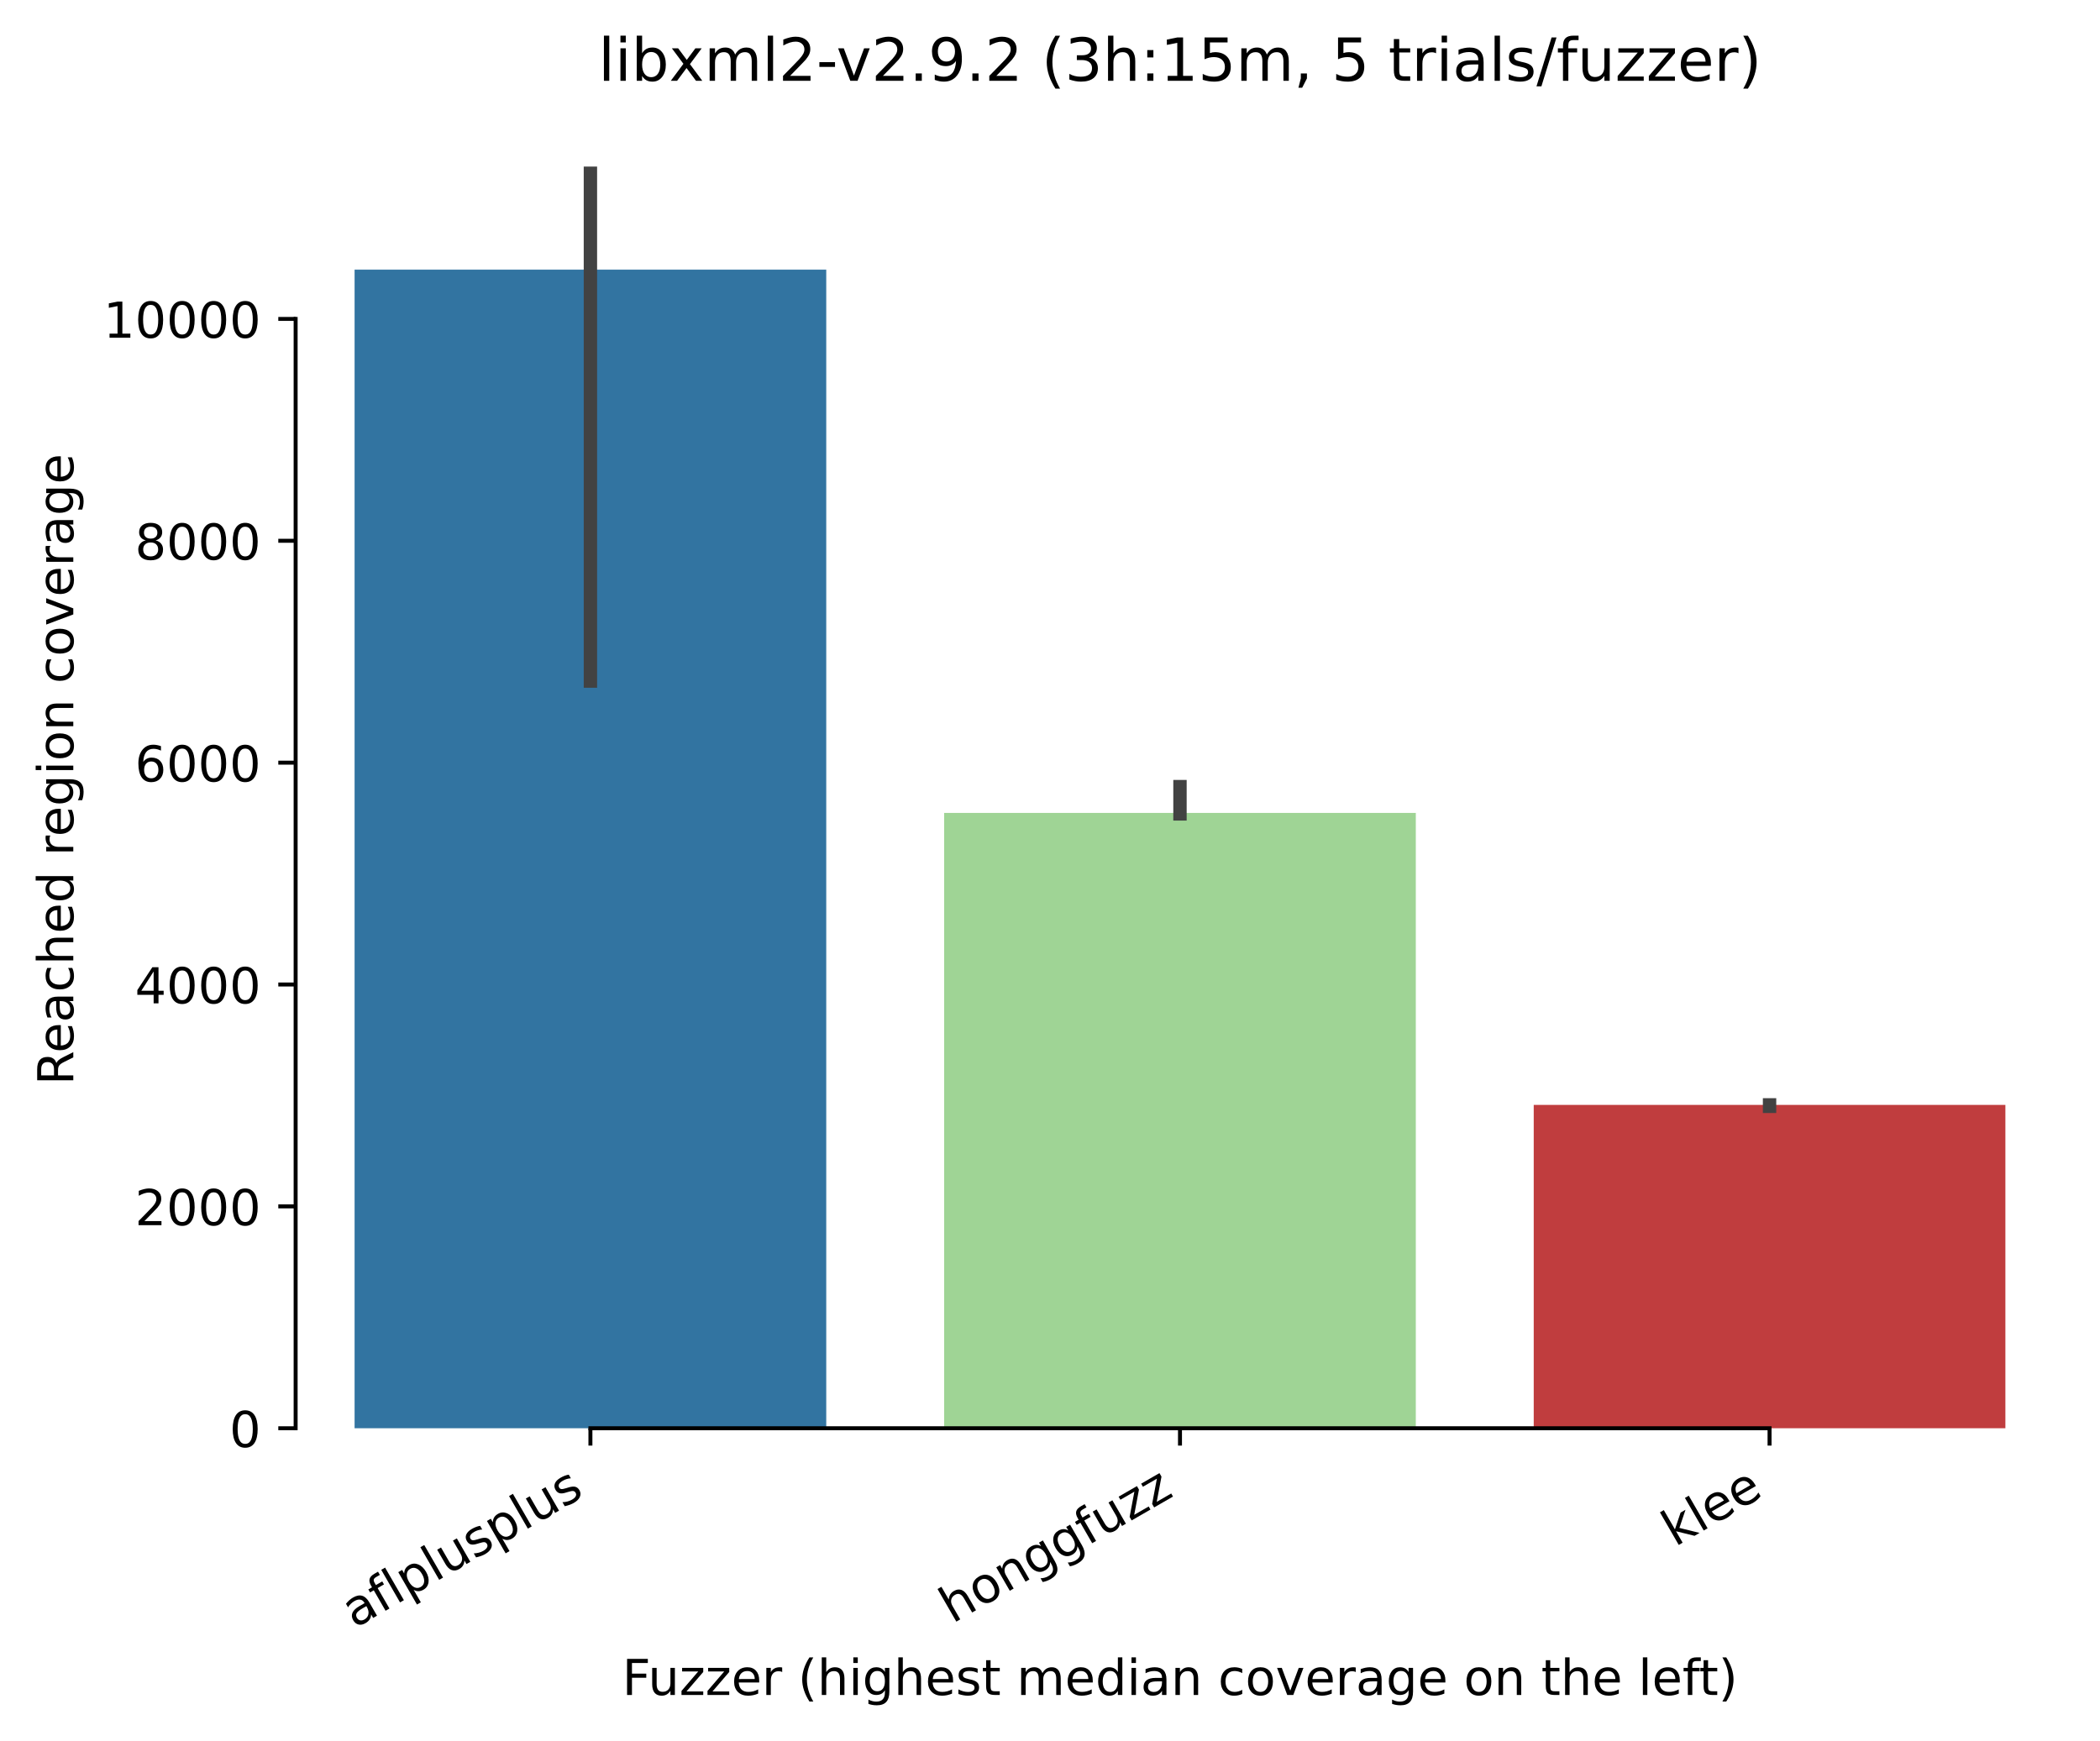
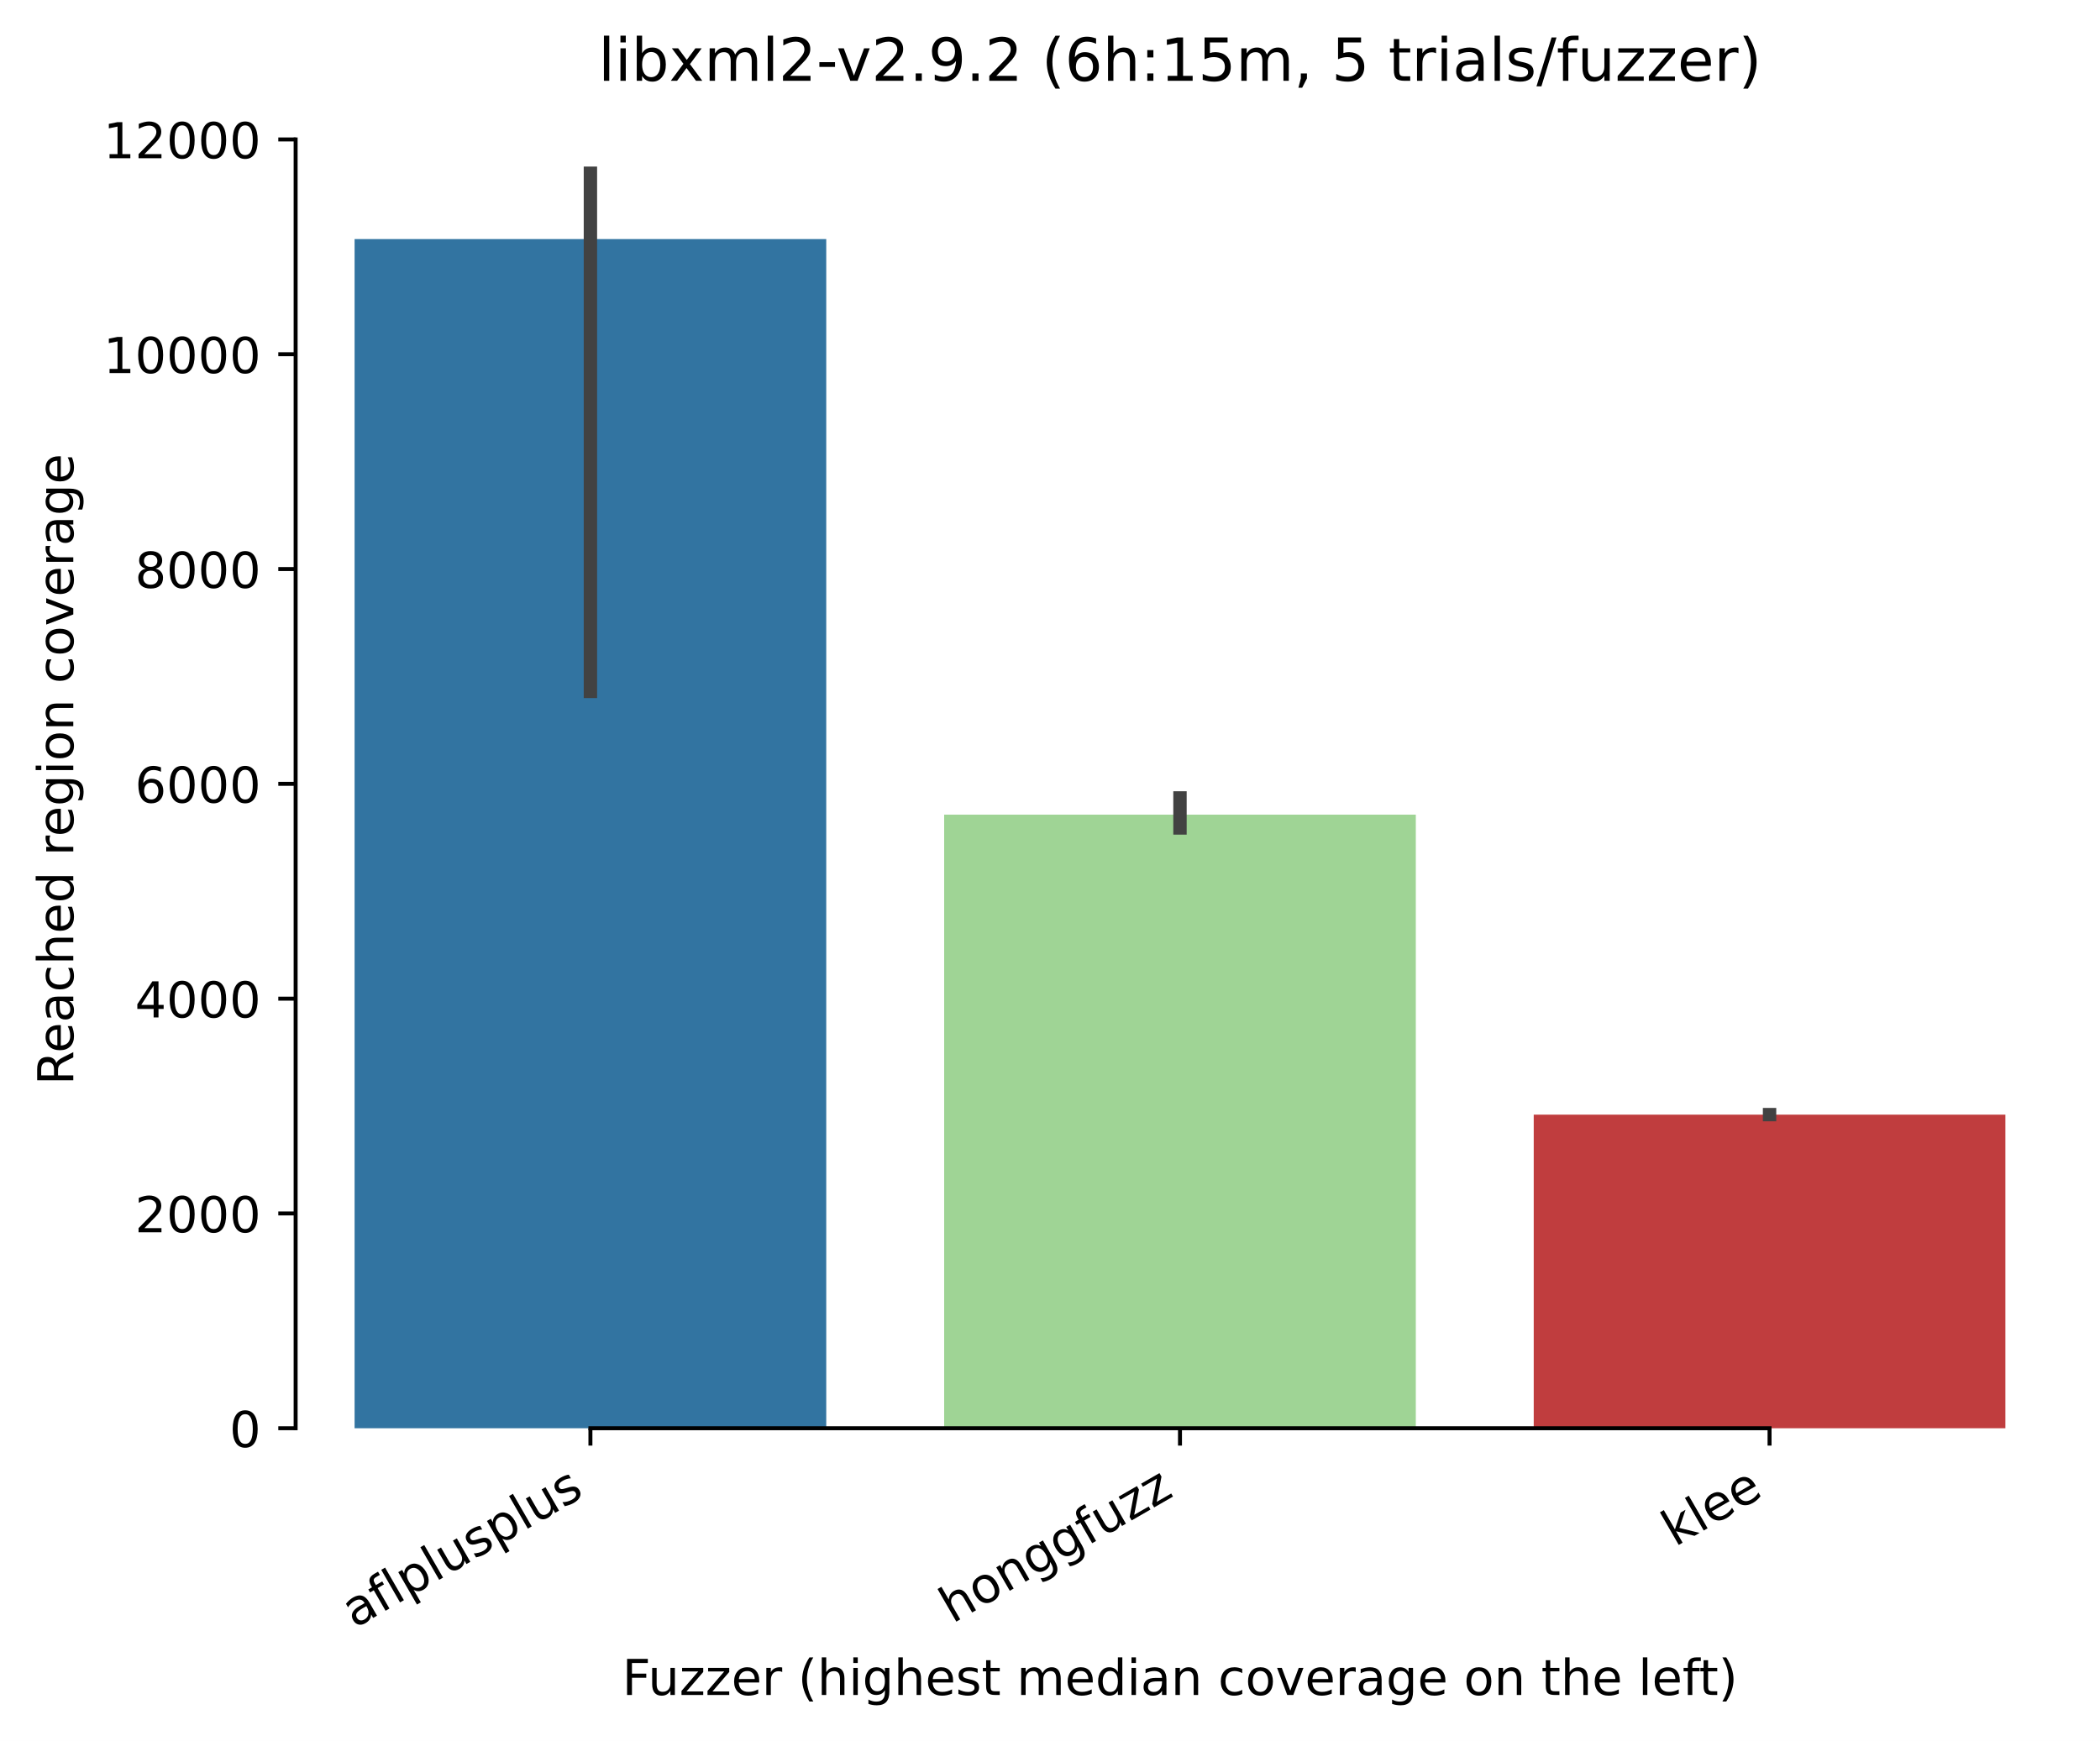
<svg xmlns="http://www.w3.org/2000/svg" xmlns:xlink="http://www.w3.org/1999/xlink" height="351.576pt" version="1.1" viewBox="0 0 424.011 351.576" width="424.011pt">
  <defs>
    <style type="text/css">*{stroke-linecap:butt;stroke-linejoin:round;}</style>
  </defs>
  <g id="figure_1">
    <g id="patch_1">
      <path d="M 0 351.576  L 424.011 351.576  L 424.011 0  L 0 0  z " style="fill:#ffffff;" />
    </g>
    <g id="axes_1">
      <g id="patch_2">
        <path d="M 59.691 288.43  L 416.811 288.43  L 416.811 22.318  L 59.691 22.318  z " style="fill:#ffffff;" />
      </g>
      <g id="patch_3">
-         <path clip-path="url(#p60e023db9b)" d="M 71.595 288.43  L 166.827 288.43  L 166.827 54.458  L 71.595 54.458  z " style="fill:#3274a1;" />
+         <path clip-path="url(#p8a967754ef)" d="M 71.595 288.43  L 166.827 288.43  L 166.827 48.286  L 71.595 48.286  z " style="fill:#3274a1;" />
      </g>
      <g id="patch_4">
-         <path clip-path="url(#p60e023db9b)" d="M 190.635 288.43  L 285.867 288.43  L 285.867 164.163  L 190.635 164.163  z " style="fill:#9fd495;" />
+         <path clip-path="url(#p8a967754ef)" d="M 190.635 288.43  L 285.867 288.43  L 285.867 164.519  L 190.635 164.519  z " style="fill:#9fd495;" />
      </g>
      <g id="patch_5">
-         <path clip-path="url(#p60e023db9b)" d="M 309.675 288.43  L 404.907 288.43  L 404.907 223.127  L 309.675 223.127  z " style="fill:#c03d3e;" />
+         <path clip-path="url(#p8a967754ef)" d="M 309.675 288.43  L 404.907 288.43  L 404.907 225.097  L 309.675 225.097  z " style="fill:#c03d3e;" />
      </g>
      <g id="matplotlib.axis_1">
        <g id="xtick_1">
          <g id="line2d_1">
            <defs>
-               <path d="M 0 0  L 0 3.5  " id="m42ad650cc9" style="stroke:#000000;stroke-width:0.8;" />
+               <path d="M 0 0  L 0 3.5  " id="m9ccba4427e" style="stroke:#000000;stroke-width:0.8;" />
            </defs>
            <g>
-               <use style="stroke:#000000;stroke-width:0.8;" x="119.211" xlink:href="#m42ad650cc9" y="288.43" />
+               <use style="stroke:#000000;stroke-width:0.8;" x="119.211" xlink:href="#m9ccba4427e" y="288.43" />
            </g>
          </g>
          <g id="text_1">
            <g transform="translate(71.60162 328.8973)rotate(-30)scale(0.1 -0.1)">
              <defs>
                <path d="M 34.281 27.484  Q 23.391 27.484 19.188 25  Q 14.984 22.516 14.984 16.5  Q 14.984 11.719 18.141 8.906  Q 21.297 6.109 26.703 6.109  Q 34.188 6.109 38.703 11.406  Q 43.219 16.703 43.219 25.484  L 43.219 27.484  z M 52.203 31.203  L 52.203 0  L 43.219 0  L 43.219 8.297  Q 40.141 3.328 35.547 0.953  Q 30.953 -1.422 24.312 -1.422  Q 15.922 -1.422 10.953 3.297  Q 6 8.016 6 15.922  Q 6 25.141 12.172 29.828  Q 18.359 34.516 30.609 34.516  L 43.219 34.516  L 43.219 35.406  Q 43.219 41.609 39.141 45  Q 35.062 48.391 27.688 48.391  Q 23 48.391 18.547 47.266  Q 14.109 46.141 10.016 43.891  L 10.016 52.203  Q 14.938 54.109 19.578 55.047  Q 24.219 56 28.609 56  Q 40.484 56 46.344 49.844  Q 52.203 43.703 52.203 31.203  z " id="DejaVuSans-97" />
                <path d="M 37.109 75.984  L 37.109 68.5  L 28.516 68.5  Q 23.688 68.5 21.797 66.547  Q 19.922 64.594 19.922 59.516  L 19.922 54.688  L 34.719 54.688  L 34.719 47.703  L 19.922 47.703  L 19.922 0  L 10.891 0  L 10.891 47.703  L 2.297 47.703  L 2.297 54.688  L 10.891 54.688  L 10.891 58.5  Q 10.891 67.625 15.141 71.797  Q 19.391 75.984 28.609 75.984  z " id="DejaVuSans-102" />
                <path d="M 9.422 75.984  L 18.406 75.984  L 18.406 0  L 9.422 0  z " id="DejaVuSans-108" />
                <path d="M 18.109 8.203  L 18.109 -20.797  L 9.078 -20.797  L 9.078 54.688  L 18.109 54.688  L 18.109 46.391  Q 20.953 51.266 25.266 53.625  Q 29.594 56 35.594 56  Q 45.562 56 51.781 48.094  Q 58.016 40.188 58.016 27.297  Q 58.016 14.406 51.781 6.484  Q 45.562 -1.422 35.594 -1.422  Q 29.594 -1.422 25.266 0.953  Q 20.953 3.328 18.109 8.203  z M 48.688 27.297  Q 48.688 37.203 44.609 42.844  Q 40.531 48.484 33.406 48.484  Q 26.266 48.484 22.188 42.844  Q 18.109 37.203 18.109 27.297  Q 18.109 17.391 22.188 11.75  Q 26.266 6.109 33.406 6.109  Q 40.531 6.109 44.609 11.75  Q 48.688 17.391 48.688 27.297  z " id="DejaVuSans-112" />
                <path d="M 8.5 21.578  L 8.5 54.688  L 17.484 54.688  L 17.484 21.922  Q 17.484 14.156 20.5 10.266  Q 23.531 6.391 29.594 6.391  Q 36.859 6.391 41.078 11.031  Q 45.312 15.672 45.312 23.688  L 45.312 54.688  L 54.297 54.688  L 54.297 0  L 45.312 0  L 45.312 8.406  Q 42.047 3.422 37.719 1  Q 33.406 -1.422 27.688 -1.422  Q 18.266 -1.422 13.375 4.438  Q 8.5 10.297 8.5 21.578  z M 31.109 56  z " id="DejaVuSans-117" />
                <path d="M 44.281 53.078  L 44.281 44.578  Q 40.484 46.531 36.375 47.5  Q 32.281 48.484 27.875 48.484  Q 21.188 48.484 17.844 46.438  Q 14.5 44.391 14.5 40.281  Q 14.5 37.156 16.891 35.375  Q 19.281 33.594 26.516 31.984  L 29.594 31.297  Q 39.156 29.25 43.188 25.516  Q 47.219 21.781 47.219 15.094  Q 47.219 7.469 41.188 3.016  Q 35.156 -1.422 24.609 -1.422  Q 20.219 -1.422 15.453 -0.562  Q 10.688 0.297 5.422 2  L 5.422 11.281  Q 10.406 8.688 15.234 7.391  Q 20.062 6.109 24.812 6.109  Q 31.156 6.109 34.562 8.281  Q 37.984 10.453 37.984 14.406  Q 37.984 18.062 35.516 20.016  Q 33.062 21.969 24.703 23.781  L 21.578 24.516  Q 13.234 26.266 9.516 29.906  Q 5.812 33.547 5.812 39.891  Q 5.812 47.609 11.281 51.797  Q 16.75 56 26.812 56  Q 31.781 56 36.172 55.266  Q 40.578 54.547 44.281 53.078  z " id="DejaVuSans-115" />
              </defs>
              <use xlink:href="#DejaVuSans-97" />
              <use x="61.279" xlink:href="#DejaVuSans-102" />
              <use x="96.484" xlink:href="#DejaVuSans-108" />
              <use x="124.268" xlink:href="#DejaVuSans-112" />
              <use x="187.744" xlink:href="#DejaVuSans-108" />
              <use x="215.527" xlink:href="#DejaVuSans-117" />
              <use x="278.906" xlink:href="#DejaVuSans-115" />
              <use x="331.006" xlink:href="#DejaVuSans-112" />
              <use x="394.482" xlink:href="#DejaVuSans-108" />
              <use x="422.266" xlink:href="#DejaVuSans-117" />
              <use x="485.645" xlink:href="#DejaVuSans-115" />
            </g>
          </g>
        </g>
        <g id="xtick_2">
          <g id="line2d_2">
            <g>
-               <use style="stroke:#000000;stroke-width:0.8;" x="238.251" xlink:href="#m42ad650cc9" y="288.43" />
+               <use style="stroke:#000000;stroke-width:0.8;" x="238.251" xlink:href="#m9ccba4427e" y="288.43" />
            </g>
          </g>
          <g id="text_2">
            <g transform="translate(192.3114 327.9332)rotate(-30)scale(0.1 -0.1)">
              <defs>
                <path d="M 54.891 33.016  L 54.891 0  L 45.906 0  L 45.906 32.719  Q 45.906 40.484 42.875 44.328  Q 39.844 48.188 33.797 48.188  Q 26.516 48.188 22.312 43.547  Q 18.109 38.922 18.109 30.906  L 18.109 0  L 9.078 0  L 9.078 75.984  L 18.109 75.984  L 18.109 46.188  Q 21.344 51.125 25.703 53.562  Q 30.078 56 35.797 56  Q 45.219 56 50.047 50.172  Q 54.891 44.344 54.891 33.016  z " id="DejaVuSans-104" />
                <path d="M 30.609 48.391  Q 23.391 48.391 19.188 42.75  Q 14.984 37.109 14.984 27.297  Q 14.984 17.484 19.156 11.844  Q 23.344 6.203 30.609 6.203  Q 37.797 6.203 41.984 11.859  Q 46.188 17.531 46.188 27.297  Q 46.188 37.016 41.984 42.703  Q 37.797 48.391 30.609 48.391  z M 30.609 56  Q 42.328 56 49.016 48.375  Q 55.719 40.766 55.719 27.297  Q 55.719 13.875 49.016 6.219  Q 42.328 -1.422 30.609 -1.422  Q 18.844 -1.422 12.172 6.219  Q 5.516 13.875 5.516 27.297  Q 5.516 40.766 12.172 48.375  Q 18.844 56 30.609 56  z " id="DejaVuSans-111" />
                <path d="M 54.891 33.016  L 54.891 0  L 45.906 0  L 45.906 32.719  Q 45.906 40.484 42.875 44.328  Q 39.844 48.188 33.797 48.188  Q 26.516 48.188 22.312 43.547  Q 18.109 38.922 18.109 30.906  L 18.109 0  L 9.078 0  L 9.078 54.688  L 18.109 54.688  L 18.109 46.188  Q 21.344 51.125 25.703 53.562  Q 30.078 56 35.797 56  Q 45.219 56 50.047 50.172  Q 54.891 44.344 54.891 33.016  z " id="DejaVuSans-110" />
                <path d="M 45.406 27.984  Q 45.406 37.75 41.375 43.109  Q 37.359 48.484 30.078 48.484  Q 22.859 48.484 18.828 43.109  Q 14.797 37.75 14.797 27.984  Q 14.797 18.266 18.828 12.891  Q 22.859 7.516 30.078 7.516  Q 37.359 7.516 41.375 12.891  Q 45.406 18.266 45.406 27.984  z M 54.391 6.781  Q 54.391 -7.172 48.188 -13.984  Q 42 -20.797 29.203 -20.797  Q 24.469 -20.797 20.266 -20.094  Q 16.062 -19.391 12.109 -17.922  L 12.109 -9.188  Q 16.062 -11.328 19.922 -12.344  Q 23.781 -13.375 27.781 -13.375  Q 36.625 -13.375 41.016 -8.766  Q 45.406 -4.156 45.406 5.172  L 45.406 9.625  Q 42.625 4.781 38.281 2.391  Q 33.938 0 27.875 0  Q 17.828 0 11.672 7.656  Q 5.516 15.328 5.516 27.984  Q 5.516 40.672 11.672 48.328  Q 17.828 56 27.875 56  Q 33.938 56 38.281 53.609  Q 42.625 51.219 45.406 46.391  L 45.406 54.688  L 54.391 54.688  z " id="DejaVuSans-103" />
                <path d="M 5.516 54.688  L 48.188 54.688  L 48.188 46.484  L 14.406 7.172  L 48.188 7.172  L 48.188 0  L 4.297 0  L 4.297 8.203  L 38.094 47.516  L 5.516 47.516  z " id="DejaVuSans-122" />
              </defs>
              <use xlink:href="#DejaVuSans-104" />
              <use x="63.379" xlink:href="#DejaVuSans-111" />
              <use x="124.561" xlink:href="#DejaVuSans-110" />
              <use x="187.939" xlink:href="#DejaVuSans-103" />
              <use x="251.416" xlink:href="#DejaVuSans-103" />
              <use x="314.893" xlink:href="#DejaVuSans-102" />
              <use x="350.098" xlink:href="#DejaVuSans-117" />
              <use x="413.477" xlink:href="#DejaVuSans-122" />
              <use x="465.967" xlink:href="#DejaVuSans-122" />
            </g>
          </g>
        </g>
        <g id="xtick_3">
          <g id="line2d_3">
            <g>
-               <use style="stroke:#000000;stroke-width:0.8;" x="357.291" xlink:href="#m42ad650cc9" y="288.43" />
+               <use style="stroke:#000000;stroke-width:0.8;" x="357.291" xlink:href="#m9ccba4427e" y="288.43" />
            </g>
          </g>
          <g id="text_3">
            <g transform="translate(338.1725 312.4481)rotate(-30)scale(0.1 -0.1)">
              <defs>
                <path d="M 9.078 75.984  L 18.109 75.984  L 18.109 31.109  L 44.922 54.688  L 56.391 54.688  L 27.391 29.109  L 57.625 0  L 45.906 0  L 18.109 26.703  L 18.109 0  L 9.078 0  z " id="DejaVuSans-107" />
                <path d="M 56.203 29.594  L 56.203 25.203  L 14.891 25.203  Q 15.484 15.922 20.484 11.062  Q 25.484 6.203 34.422 6.203  Q 39.594 6.203 44.453 7.469  Q 49.312 8.734 54.109 11.281  L 54.109 2.781  Q 49.266 0.734 44.188 -0.344  Q 39.109 -1.422 33.891 -1.422  Q 20.797 -1.422 13.156 6.188  Q 5.516 13.812 5.516 26.812  Q 5.516 40.234 12.766 48.109  Q 20.016 56 32.328 56  Q 43.359 56 49.781 48.891  Q 56.203 41.797 56.203 29.594  z M 47.219 32.234  Q 47.125 39.594 43.094 43.984  Q 39.062 48.391 32.422 48.391  Q 24.906 48.391 20.391 44.141  Q 15.875 39.891 15.188 32.172  z " id="DejaVuSans-101" />
              </defs>
              <use xlink:href="#DejaVuSans-107" />
              <use x="57.91" xlink:href="#DejaVuSans-108" />
              <use x="85.693" xlink:href="#DejaVuSans-101" />
              <use x="147.217" xlink:href="#DejaVuSans-101" />
            </g>
          </g>
        </g>
        <g id="text_4">
          <g transform="translate(125.6327 342.2968)scale(0.1 -0.1)">
            <defs>
              <path d="M 9.812 72.906  L 51.703 72.906  L 51.703 64.594  L 19.672 64.594  L 19.672 43.109  L 48.578 43.109  L 48.578 34.812  L 19.672 34.812  L 19.672 0  L 9.812 0  z " id="DejaVuSans-70" />
              <path d="M 41.109 46.297  Q 39.594 47.172 37.812 47.578  Q 36.031 48 33.891 48  Q 26.266 48 22.188 43.047  Q 18.109 38.094 18.109 28.812  L 18.109 0  L 9.078 0  L 9.078 54.688  L 18.109 54.688  L 18.109 46.188  Q 20.953 51.172 25.484 53.578  Q 30.031 56 36.531 56  Q 37.453 56 38.578 55.875  Q 39.703 55.766 41.062 55.516  z " id="DejaVuSans-114" />
              <path id="DejaVuSans-32" />
              <path d="M 31 75.875  Q 24.469 64.656 21.281 53.656  Q 18.109 42.672 18.109 31.391  Q 18.109 20.125 21.312 9.062  Q 24.516 -2 31 -13.188  L 23.188 -13.188  Q 15.875 -1.703 12.234 9.375  Q 8.594 20.453 8.594 31.391  Q 8.594 42.281 12.203 53.312  Q 15.828 64.359 23.188 75.875  z " id="DejaVuSans-40" />
              <path d="M 9.422 54.688  L 18.406 54.688  L 18.406 0  L 9.422 0  z M 9.422 75.984  L 18.406 75.984  L 18.406 64.594  L 9.422 64.594  z " id="DejaVuSans-105" />
              <path d="M 18.312 70.219  L 18.312 54.688  L 36.812 54.688  L 36.812 47.703  L 18.312 47.703  L 18.312 18.016  Q 18.312 11.328 20.141 9.422  Q 21.969 7.516 27.594 7.516  L 36.812 7.516  L 36.812 0  L 27.594 0  Q 17.188 0 13.234 3.875  Q 9.281 7.766 9.281 18.016  L 9.281 47.703  L 2.688 47.703  L 2.688 54.688  L 9.281 54.688  L 9.281 70.219  z " id="DejaVuSans-116" />
              <path d="M 52 44.188  Q 55.375 50.25 60.062 53.125  Q 64.75 56 71.094 56  Q 79.641 56 84.281 50.016  Q 88.922 44.047 88.922 33.016  L 88.922 0  L 79.891 0  L 79.891 32.719  Q 79.891 40.578 77.094 44.375  Q 74.312 48.188 68.609 48.188  Q 61.625 48.188 57.562 43.547  Q 53.516 38.922 53.516 30.906  L 53.516 0  L 44.484 0  L 44.484 32.719  Q 44.484 40.625 41.703 44.406  Q 38.922 48.188 33.109 48.188  Q 26.219 48.188 22.156 43.531  Q 18.109 38.875 18.109 30.906  L 18.109 0  L 9.078 0  L 9.078 54.688  L 18.109 54.688  L 18.109 46.188  Q 21.188 51.219 25.484 53.609  Q 29.781 56 35.688 56  Q 41.656 56 45.828 52.969  Q 50 49.953 52 44.188  z " id="DejaVuSans-109" />
              <path d="M 45.406 46.391  L 45.406 75.984  L 54.391 75.984  L 54.391 0  L 45.406 0  L 45.406 8.203  Q 42.578 3.328 38.25 0.953  Q 33.938 -1.422 27.875 -1.422  Q 17.969 -1.422 11.734 6.484  Q 5.516 14.406 5.516 27.297  Q 5.516 40.188 11.734 48.094  Q 17.969 56 27.875 56  Q 33.938 56 38.25 53.625  Q 42.578 51.266 45.406 46.391  z M 14.797 27.297  Q 14.797 17.391 18.875 11.75  Q 22.953 6.109 30.078 6.109  Q 37.203 6.109 41.297 11.75  Q 45.406 17.391 45.406 27.297  Q 45.406 37.203 41.297 42.844  Q 37.203 48.484 30.078 48.484  Q 22.953 48.484 18.875 42.844  Q 14.797 37.203 14.797 27.297  z " id="DejaVuSans-100" />
              <path d="M 48.781 52.594  L 48.781 44.188  Q 44.969 46.297 41.141 47.344  Q 37.312 48.391 33.406 48.391  Q 24.656 48.391 19.812 42.844  Q 14.984 37.312 14.984 27.297  Q 14.984 17.281 19.812 11.734  Q 24.656 6.203 33.406 6.203  Q 37.312 6.203 41.141 7.25  Q 44.969 8.297 48.781 10.406  L 48.781 2.094  Q 45.016 0.344 40.984 -0.531  Q 36.969 -1.422 32.422 -1.422  Q 20.062 -1.422 12.781 6.344  Q 5.516 14.109 5.516 27.297  Q 5.516 40.672 12.859 48.328  Q 20.219 56 33.016 56  Q 37.156 56 41.109 55.141  Q 45.062 54.297 48.781 52.594  z " id="DejaVuSans-99" />
              <path d="M 2.984 54.688  L 12.5 54.688  L 29.594 8.797  L 46.688 54.688  L 56.203 54.688  L 35.688 0  L 23.484 0  z " id="DejaVuSans-118" />
              <path d="M 8.016 75.875  L 15.828 75.875  Q 23.141 64.359 26.781 53.312  Q 30.422 42.281 30.422 31.391  Q 30.422 20.453 26.781 9.375  Q 23.141 -1.703 15.828 -13.188  L 8.016 -13.188  Q 14.5 -2 17.703 9.062  Q 20.906 20.125 20.906 31.391  Q 20.906 42.672 17.703 53.656  Q 14.5 64.656 8.016 75.875  z " id="DejaVuSans-41" />
            </defs>
            <use xlink:href="#DejaVuSans-70" />
            <use x="52.02" xlink:href="#DejaVuSans-117" />
            <use x="115.398" xlink:href="#DejaVuSans-122" />
            <use x="167.889" xlink:href="#DejaVuSans-122" />
            <use x="220.379" xlink:href="#DejaVuSans-101" />
            <use x="281.902" xlink:href="#DejaVuSans-114" />
            <use x="323.016" xlink:href="#DejaVuSans-32" />
            <use x="354.803" xlink:href="#DejaVuSans-40" />
            <use x="393.816" xlink:href="#DejaVuSans-104" />
            <use x="457.195" xlink:href="#DejaVuSans-105" />
            <use x="484.979" xlink:href="#DejaVuSans-103" />
            <use x="548.455" xlink:href="#DejaVuSans-104" />
            <use x="611.834" xlink:href="#DejaVuSans-101" />
            <use x="673.357" xlink:href="#DejaVuSans-115" />
            <use x="725.457" xlink:href="#DejaVuSans-116" />
            <use x="764.666" xlink:href="#DejaVuSans-32" />
            <use x="796.453" xlink:href="#DejaVuSans-109" />
            <use x="893.865" xlink:href="#DejaVuSans-101" />
            <use x="955.389" xlink:href="#DejaVuSans-100" />
            <use x="1018.865" xlink:href="#DejaVuSans-105" />
            <use x="1046.648" xlink:href="#DejaVuSans-97" />
            <use x="1107.928" xlink:href="#DejaVuSans-110" />
            <use x="1171.307" xlink:href="#DejaVuSans-32" />
            <use x="1203.094" xlink:href="#DejaVuSans-99" />
            <use x="1258.074" xlink:href="#DejaVuSans-111" />
            <use x="1319.256" xlink:href="#DejaVuSans-118" />
            <use x="1378.436" xlink:href="#DejaVuSans-101" />
            <use x="1439.959" xlink:href="#DejaVuSans-114" />
            <use x="1481.072" xlink:href="#DejaVuSans-97" />
            <use x="1542.352" xlink:href="#DejaVuSans-103" />
            <use x="1605.828" xlink:href="#DejaVuSans-101" />
            <use x="1667.352" xlink:href="#DejaVuSans-32" />
            <use x="1699.139" xlink:href="#DejaVuSans-111" />
            <use x="1760.32" xlink:href="#DejaVuSans-110" />
            <use x="1823.699" xlink:href="#DejaVuSans-32" />
            <use x="1855.486" xlink:href="#DejaVuSans-116" />
            <use x="1894.695" xlink:href="#DejaVuSans-104" />
            <use x="1958.074" xlink:href="#DejaVuSans-101" />
            <use x="2019.598" xlink:href="#DejaVuSans-32" />
            <use x="2051.385" xlink:href="#DejaVuSans-108" />
            <use x="2079.168" xlink:href="#DejaVuSans-101" />
            <use x="2140.691" xlink:href="#DejaVuSans-102" />
            <use x="2174.146" xlink:href="#DejaVuSans-116" />
            <use x="2213.355" xlink:href="#DejaVuSans-41" />
          </g>
        </g>
      </g>
      <g id="matplotlib.axis_2">
        <g id="ytick_1">
          <g id="line2d_4">
            <defs>
-               <path d="M 0 0  L -3.5 0  " id="mda85f749f2" style="stroke:#000000;stroke-width:0.8;" />
+               <path d="M 0 0  L -3.5 0  " id="m19718b94be" style="stroke:#000000;stroke-width:0.8;" />
            </defs>
            <g>
-               <use style="stroke:#000000;stroke-width:0.8;" x="59.691" xlink:href="#mda85f749f2" y="288.43" />
+               <use style="stroke:#000000;stroke-width:0.8;" x="59.691" xlink:href="#m19718b94be" y="288.43" />
            </g>
          </g>
          <g id="text_5">
            <g transform="translate(46.32812 292.2293)scale(0.1 -0.1)">
              <defs>
                <path d="M 31.781 66.406  Q 24.172 66.406 20.328 58.906  Q 16.5 51.422 16.5 36.375  Q 16.5 21.391 20.328 13.891  Q 24.172 6.391 31.781 6.391  Q 39.453 6.391 43.281 13.891  Q 47.125 21.391 47.125 36.375  Q 47.125 51.422 43.281 58.906  Q 39.453 66.406 31.781 66.406  z M 31.781 74.219  Q 44.047 74.219 50.516 64.516  Q 56.984 54.828 56.984 36.375  Q 56.984 17.969 50.516 8.266  Q 44.047 -1.422 31.781 -1.422  Q 19.531 -1.422 13.062 8.266  Q 6.594 17.969 6.594 36.375  Q 6.594 54.828 13.062 64.516  Q 19.531 74.219 31.781 74.219  z " id="DejaVuSans-48" />
              </defs>
              <use xlink:href="#DejaVuSans-48" />
            </g>
          </g>
        </g>
        <g id="ytick_2">
          <g id="line2d_5">
            <g>
-               <use style="stroke:#000000;stroke-width:0.8;" x="59.691" xlink:href="#mda85f749f2" y="243.625" />
+               <use style="stroke:#000000;stroke-width:0.8;" x="59.691" xlink:href="#m19718b94be" y="245.051" />
            </g>
          </g>
          <g id="text_6">
-             <g transform="translate(27.24063 247.4243)scale(0.1 -0.1)">
+             <g transform="translate(27.24063 248.8507)scale(0.1 -0.1)">
              <defs>
                <path d="M 19.188 8.297  L 53.609 8.297  L 53.609 0  L 7.328 0  L 7.328 8.297  Q 12.938 14.109 22.625 23.891  Q 32.328 33.688 34.812 36.531  Q 39.547 41.844 41.422 45.531  Q 43.312 49.219 43.312 52.781  Q 43.312 58.594 39.234 62.25  Q 35.156 65.922 28.609 65.922  Q 23.969 65.922 18.812 64.312  Q 13.672 62.703 7.812 59.422  L 7.812 69.391  Q 13.766 71.781 18.938 73  Q 24.125 74.219 28.422 74.219  Q 39.75 74.219 46.484 68.547  Q 53.219 62.891 53.219 53.422  Q 53.219 48.922 51.531 44.891  Q 49.859 40.875 45.406 35.406  Q 44.188 33.984 37.641 27.219  Q 31.109 20.453 19.188 8.297  z " id="DejaVuSans-50" />
              </defs>
              <use xlink:href="#DejaVuSans-50" />
              <use x="63.623" xlink:href="#DejaVuSans-48" />
              <use x="127.246" xlink:href="#DejaVuSans-48" />
              <use x="190.869" xlink:href="#DejaVuSans-48" />
            </g>
          </g>
        </g>
        <g id="ytick_3">
          <g id="line2d_6">
            <g>
-               <use style="stroke:#000000;stroke-width:0.8;" x="59.691" xlink:href="#mda85f749f2" y="198.82" />
+               <use style="stroke:#000000;stroke-width:0.8;" x="59.691" xlink:href="#m19718b94be" y="201.673" />
            </g>
          </g>
          <g id="text_7">
-             <g transform="translate(27.24063 202.6192)scale(0.1 -0.1)">
+             <g transform="translate(27.24063 205.472)scale(0.1 -0.1)">
              <defs>
                <path d="M 37.797 64.312  L 12.891 25.391  L 37.797 25.391  z M 35.203 72.906  L 47.609 72.906  L 47.609 25.391  L 58.016 25.391  L 58.016 17.188  L 47.609 17.188  L 47.609 0  L 37.797 0  L 37.797 17.188  L 4.891 17.188  L 4.891 26.703  z " id="DejaVuSans-52" />
              </defs>
              <use xlink:href="#DejaVuSans-52" />
              <use x="63.623" xlink:href="#DejaVuSans-48" />
              <use x="127.246" xlink:href="#DejaVuSans-48" />
              <use x="190.869" xlink:href="#DejaVuSans-48" />
            </g>
          </g>
        </g>
        <g id="ytick_4">
          <g id="line2d_7">
            <g>
-               <use style="stroke:#000000;stroke-width:0.8;" x="59.691" xlink:href="#mda85f749f2" y="154.015" />
+               <use style="stroke:#000000;stroke-width:0.8;" x="59.691" xlink:href="#m19718b94be" y="158.294" />
            </g>
          </g>
          <g id="text_8">
-             <g transform="translate(27.24063 157.8141)scale(0.1 -0.1)">
+             <g transform="translate(27.24063 162.0933)scale(0.1 -0.1)">
              <defs>
                <path d="M 33.016 40.375  Q 26.375 40.375 22.484 35.828  Q 18.609 31.297 18.609 23.391  Q 18.609 15.531 22.484 10.953  Q 26.375 6.391 33.016 6.391  Q 39.656 6.391 43.531 10.953  Q 47.406 15.531 47.406 23.391  Q 47.406 31.297 43.531 35.828  Q 39.656 40.375 33.016 40.375  z M 52.594 71.297  L 52.594 62.312  Q 48.875 64.062 45.094 64.984  Q 41.312 65.922 37.594 65.922  Q 27.828 65.922 22.672 59.328  Q 17.531 52.734 16.797 39.406  Q 19.672 43.656 24.016 45.922  Q 28.375 48.188 33.594 48.188  Q 44.578 48.188 50.953 41.516  Q 57.328 34.859 57.328 23.391  Q 57.328 12.156 50.688 5.359  Q 44.047 -1.422 33.016 -1.422  Q 20.359 -1.422 13.672 8.266  Q 6.984 17.969 6.984 36.375  Q 6.984 53.656 15.188 63.938  Q 23.391 74.219 37.203 74.219  Q 40.922 74.219 44.703 73.484  Q 48.484 72.75 52.594 71.297  z " id="DejaVuSans-54" />
              </defs>
              <use xlink:href="#DejaVuSans-54" />
              <use x="63.623" xlink:href="#DejaVuSans-48" />
              <use x="127.246" xlink:href="#DejaVuSans-48" />
              <use x="190.869" xlink:href="#DejaVuSans-48" />
            </g>
          </g>
        </g>
        <g id="ytick_5">
          <g id="line2d_8">
            <g>
-               <use style="stroke:#000000;stroke-width:0.8;" x="59.691" xlink:href="#mda85f749f2" y="109.21" />
+               <use style="stroke:#000000;stroke-width:0.8;" x="59.691" xlink:href="#m19718b94be" y="114.915" />
            </g>
          </g>
          <g id="text_9">
-             <g transform="translate(27.24063 113.009)scale(0.1 -0.1)">
+             <g transform="translate(27.24063 118.7146)scale(0.1 -0.1)">
              <defs>
                <path d="M 31.781 34.625  Q 24.75 34.625 20.719 30.859  Q 16.703 27.094 16.703 20.516  Q 16.703 13.922 20.719 10.156  Q 24.75 6.391 31.781 6.391  Q 38.812 6.391 42.859 10.172  Q 46.922 13.969 46.922 20.516  Q 46.922 27.094 42.891 30.859  Q 38.875 34.625 31.781 34.625  z M 21.922 38.812  Q 15.578 40.375 12.031 44.719  Q 8.5 49.078 8.5 55.328  Q 8.5 64.062 14.719 69.141  Q 20.953 74.219 31.781 74.219  Q 42.672 74.219 48.875 69.141  Q 55.078 64.062 55.078 55.328  Q 55.078 49.078 51.531 44.719  Q 48 40.375 41.703 38.812  Q 48.828 37.156 52.797 32.312  Q 56.781 27.484 56.781 20.516  Q 56.781 9.906 50.312 4.234  Q 43.844 -1.422 31.781 -1.422  Q 19.734 -1.422 13.25 4.234  Q 6.781 9.906 6.781 20.516  Q 6.781 27.484 10.781 32.312  Q 14.797 37.156 21.922 38.812  z M 18.312 54.391  Q 18.312 48.734 21.844 45.562  Q 25.391 42.391 31.781 42.391  Q 38.141 42.391 41.719 45.562  Q 45.312 48.734 45.312 54.391  Q 45.312 60.062 41.719 63.234  Q 38.141 66.406 31.781 66.406  Q 25.391 66.406 21.844 63.234  Q 18.312 60.062 18.312 54.391  z " id="DejaVuSans-56" />
              </defs>
              <use xlink:href="#DejaVuSans-56" />
              <use x="63.623" xlink:href="#DejaVuSans-48" />
              <use x="127.246" xlink:href="#DejaVuSans-48" />
              <use x="190.869" xlink:href="#DejaVuSans-48" />
            </g>
          </g>
        </g>
        <g id="ytick_6">
          <g id="line2d_9">
            <g>
-               <use style="stroke:#000000;stroke-width:0.8;" x="59.691" xlink:href="#mda85f749f2" y="64.405" />
+               <use style="stroke:#000000;stroke-width:0.8;" x="59.691" xlink:href="#m19718b94be" y="71.537" />
            </g>
          </g>
          <g id="text_10">
-             <g transform="translate(20.87813 68.20389)scale(0.1 -0.1)">
+             <g transform="translate(20.87813 75.33589)scale(0.1 -0.1)">
              <defs>
                <path d="M 12.406 8.297  L 28.516 8.297  L 28.516 63.922  L 10.984 60.406  L 10.984 69.391  L 28.422 72.906  L 38.281 72.906  L 38.281 8.297  L 54.391 8.297  L 54.391 0  L 12.406 0  z " id="DejaVuSans-49" />
              </defs>
              <use xlink:href="#DejaVuSans-49" />
              <use x="63.623" xlink:href="#DejaVuSans-48" />
              <use x="127.246" xlink:href="#DejaVuSans-48" />
              <use x="190.869" xlink:href="#DejaVuSans-48" />
              <use x="254.492" xlink:href="#DejaVuSans-48" />
            </g>
          </g>
        </g>
-         <g id="text_11">
+         <g id="ytick_7">
+           <g id="line2d_10">
+             <g>
+               <use style="stroke:#000000;stroke-width:0.8;" x="59.691" xlink:href="#m19718b94be" y="28.158" />
+             </g>
+           </g>
+           <g id="text_11">
+             <g transform="translate(20.87813 31.9572)scale(0.1 -0.1)">
+               <use xlink:href="#DejaVuSans-49" />
+               <use x="63.623" xlink:href="#DejaVuSans-50" />
+               <use x="127.246" xlink:href="#DejaVuSans-48" />
+               <use x="190.869" xlink:href="#DejaVuSans-48" />
+               <use x="254.492" xlink:href="#DejaVuSans-48" />
+             </g>
+           </g>
+         </g>
+         <g id="text_12">
          <g transform="translate(14.79844 219.1366)rotate(-90)scale(0.1 -0.1)">
            <defs>
              <path d="M 44.391 34.188  Q 47.562 33.109 50.562 29.594  Q 53.562 26.078 56.594 19.922  L 66.609 0  L 56 0  L 46.688 18.703  Q 43.062 26.031 39.672 28.422  Q 36.281 30.812 30.422 30.812  L 19.672 30.812  L 19.672 0  L 9.812 0  L 9.812 72.906  L 32.078 72.906  Q 44.578 72.906 50.734 67.672  Q 56.891 62.453 56.891 51.906  Q 56.891 45.016 53.688 40.469  Q 50.484 35.938 44.391 34.188  z M 19.672 64.797  L 19.672 38.922  L 32.078 38.922  Q 39.203 38.922 42.844 42.219  Q 46.484 45.516 46.484 51.906  Q 46.484 58.297 42.844 61.547  Q 39.203 64.797 32.078 64.797  z " id="DejaVuSans-82" />
            </defs>
            <use xlink:href="#DejaVuSans-82" />
            <use x="64.982" xlink:href="#DejaVuSans-101" />
            <use x="126.506" xlink:href="#DejaVuSans-97" />
            <use x="187.785" xlink:href="#DejaVuSans-99" />
            <use x="242.766" xlink:href="#DejaVuSans-104" />
            <use x="306.145" xlink:href="#DejaVuSans-101" />
            <use x="367.668" xlink:href="#DejaVuSans-100" />
            <use x="431.145" xlink:href="#DejaVuSans-32" />
            <use x="462.932" xlink:href="#DejaVuSans-114" />
            <use x="501.795" xlink:href="#DejaVuSans-101" />
            <use x="563.318" xlink:href="#DejaVuSans-103" />
            <use x="626.795" xlink:href="#DejaVuSans-105" />
            <use x="654.578" xlink:href="#DejaVuSans-111" />
            <use x="715.76" xlink:href="#DejaVuSans-110" />
            <use x="779.139" xlink:href="#DejaVuSans-32" />
            <use x="810.926" xlink:href="#DejaVuSans-99" />
            <use x="865.906" xlink:href="#DejaVuSans-111" />
            <use x="927.088" xlink:href="#DejaVuSans-118" />
            <use x="986.268" xlink:href="#DejaVuSans-101" />
            <use x="1047.791" xlink:href="#DejaVuSans-114" />
            <use x="1088.904" xlink:href="#DejaVuSans-97" />
            <use x="1150.184" xlink:href="#DejaVuSans-103" />
            <use x="1213.66" xlink:href="#DejaVuSans-101" />
          </g>
        </g>
      </g>
-       <g id="line2d_10">
-         <path clip-path="url(#p60e023db9b)" d="M 119.211 137.549  L 119.211 34.99  " style="fill:none;stroke:#424242;stroke-linecap:square;stroke-width:2.7;" />
-       </g>
      <g id="line2d_11">
-         <path clip-path="url(#p60e023db9b)" d="M 238.251 164.365  L 238.251 158.854  " style="fill:none;stroke:#424242;stroke-linecap:square;stroke-width:2.7;" />
+         <path clip-path="url(#p8a967754ef)" d="M 119.211 139.62  L 119.211 34.99  " style="fill:none;stroke:#424242;stroke-linecap:square;stroke-width:2.7;" />
      </g>
      <g id="line2d_12">
-         <path clip-path="url(#p60e023db9b)" d="M 357.291 223.418  L 357.291 223.127  " style="fill:none;stroke:#424242;stroke-linecap:square;stroke-width:2.7;" />
+         <path clip-path="url(#p8a967754ef)" d="M 238.251 167.208  L 238.251 161.135  " style="fill:none;stroke:#424242;stroke-linecap:square;stroke-width:2.7;" />
+       </g>
+       <g id="line2d_13">
+         <path clip-path="url(#p8a967754ef)" d="M 357.291 225.097  L 357.291 225.097  " style="fill:none;stroke:#424242;stroke-linecap:square;stroke-width:2.7;" />
      </g>
      <g id="patch_6">
-         <path d="M 59.691 288.43  L 59.691 64.405  " style="fill:none;stroke:#000000;stroke-linecap:square;stroke-linejoin:miter;stroke-width:0.8;" />
+         <path d="M 59.691 288.43  L 59.691 28.158  " style="fill:none;stroke:#000000;stroke-linecap:square;stroke-linejoin:miter;stroke-width:0.8;" />
      </g>
      <g id="patch_7">
        <path d="M 119.211 288.43  L 357.291 288.43  " style="fill:none;stroke:#000000;stroke-linecap:square;stroke-linejoin:miter;stroke-width:0.8;" />
      </g>
-       <g id="text_12">
+       <g id="text_13">
        <g transform="translate(120.8081 16.31812)scale(0.12 -0.12)">
          <defs>
            <path d="M 48.688 27.297  Q 48.688 37.203 44.609 42.844  Q 40.531 48.484 33.406 48.484  Q 26.266 48.484 22.188 42.844  Q 18.109 37.203 18.109 27.297  Q 18.109 17.391 22.188 11.75  Q 26.266 6.109 33.406 6.109  Q 40.531 6.109 44.609 11.75  Q 48.688 17.391 48.688 27.297  z M 18.109 46.391  Q 20.953 51.266 25.266 53.625  Q 29.594 56 35.594 56  Q 45.562 56 51.781 48.094  Q 58.016 40.188 58.016 27.297  Q 58.016 14.406 51.781 6.484  Q 45.562 -1.422 35.594 -1.422  Q 29.594 -1.422 25.266 0.953  Q 20.953 3.328 18.109 8.203  L 18.109 0  L 9.078 0  L 9.078 75.984  L 18.109 75.984  z " id="DejaVuSans-98" />
            <path d="M 54.891 54.688  L 35.109 28.078  L 55.906 0  L 45.312 0  L 29.391 21.484  L 13.484 0  L 2.875 0  L 24.125 28.609  L 4.688 54.688  L 15.281 54.688  L 29.781 35.203  L 44.281 54.688  z " id="DejaVuSans-120" />
            <path d="M 4.891 31.391  L 31.203 31.391  L 31.203 23.391  L 4.891 23.391  z " id="DejaVuSans-45" />
            <path d="M 10.688 12.406  L 21 12.406  L 21 0  L 10.688 0  z " id="DejaVuSans-46" />
            <path d="M 10.984 1.516  L 10.984 10.5  Q 14.703 8.734 18.5 7.812  Q 22.312 6.891 25.984 6.891  Q 35.75 6.891 40.891 13.453  Q 46.047 20.016 46.781 33.406  Q 43.953 29.203 39.594 26.953  Q 35.25 24.703 29.984 24.703  Q 19.047 24.703 12.672 31.312  Q 6.297 37.938 6.297 49.422  Q 6.297 60.641 12.938 67.422  Q 19.578 74.219 30.609 74.219  Q 43.266 74.219 49.922 64.516  Q 56.594 54.828 56.594 36.375  Q 56.594 19.141 48.406 8.859  Q 40.234 -1.422 26.422 -1.422  Q 22.703 -1.422 18.891 -0.688  Q 15.094 0.047 10.984 1.516  z M 30.609 32.422  Q 37.25 32.422 41.125 36.953  Q 45.016 41.5 45.016 49.422  Q 45.016 57.281 41.125 61.844  Q 37.25 66.406 30.609 66.406  Q 23.969 66.406 20.094 61.844  Q 16.219 57.281 16.219 49.422  Q 16.219 41.5 20.094 36.953  Q 23.969 32.422 30.609 32.422  z " id="DejaVuSans-57" />
-             <path d="M 40.578 39.312  Q 47.656 37.797 51.625 33  Q 55.609 28.219 55.609 21.188  Q 55.609 10.406 48.188 4.484  Q 40.766 -1.422 27.094 -1.422  Q 22.516 -1.422 17.656 -0.516  Q 12.797 0.391 7.625 2.203  L 7.625 11.719  Q 11.719 9.328 16.594 8.109  Q 21.484 6.891 26.812 6.891  Q 36.078 6.891 40.938 10.547  Q 45.797 14.203 45.797 21.188  Q 45.797 27.641 41.281 31.266  Q 36.766 34.906 28.719 34.906  L 20.219 34.906  L 20.219 43.016  L 29.109 43.016  Q 36.375 43.016 40.234 45.922  Q 44.094 48.828 44.094 54.297  Q 44.094 59.906 40.109 62.906  Q 36.141 65.922 28.719 65.922  Q 24.656 65.922 20.016 65.031  Q 15.375 64.156 9.812 62.312  L 9.812 71.094  Q 15.438 72.656 20.344 73.438  Q 25.25 74.219 29.594 74.219  Q 40.828 74.219 47.359 69.109  Q 53.906 64.016 53.906 55.328  Q 53.906 49.266 50.438 45.094  Q 46.969 40.922 40.578 39.312  z " id="DejaVuSans-51" />
            <path d="M 11.719 12.406  L 22.016 12.406  L 22.016 0  L 11.719 0  z M 11.719 51.703  L 22.016 51.703  L 22.016 39.312  L 11.719 39.312  z " id="DejaVuSans-58" />
            <path d="M 10.797 72.906  L 49.516 72.906  L 49.516 64.594  L 19.828 64.594  L 19.828 46.734  Q 21.969 47.469 24.109 47.828  Q 26.266 48.188 28.422 48.188  Q 40.625 48.188 47.75 41.5  Q 54.891 34.812 54.891 23.391  Q 54.891 11.625 47.562 5.094  Q 40.234 -1.422 26.906 -1.422  Q 22.312 -1.422 17.547 -0.641  Q 12.797 0.141 7.719 1.703  L 7.719 11.625  Q 12.109 9.234 16.797 8.062  Q 21.484 6.891 26.703 6.891  Q 35.156 6.891 40.078 11.328  Q 45.016 15.766 45.016 23.391  Q 45.016 31 40.078 35.438  Q 35.156 39.891 26.703 39.891  Q 22.75 39.891 18.812 39.016  Q 14.891 38.141 10.797 36.281  z " id="DejaVuSans-53" />
            <path d="M 11.719 12.406  L 22.016 12.406  L 22.016 4  L 14.016 -11.625  L 7.719 -11.625  L 11.719 4  z " id="DejaVuSans-44" />
            <path d="M 25.391 72.906  L 33.688 72.906  L 8.297 -9.281  L 0 -9.281  z " id="DejaVuSans-47" />
          </defs>
          <use xlink:href="#DejaVuSans-108" />
          <use x="27.783" xlink:href="#DejaVuSans-105" />
          <use x="55.566" xlink:href="#DejaVuSans-98" />
          <use x="119.043" xlink:href="#DejaVuSans-120" />
          <use x="178.223" xlink:href="#DejaVuSans-109" />
          <use x="275.635" xlink:href="#DejaVuSans-108" />
          <use x="303.418" xlink:href="#DejaVuSans-50" />
          <use x="367.041" xlink:href="#DejaVuSans-45" />
          <use x="400.5" xlink:href="#DejaVuSans-118" />
          <use x="459.68" xlink:href="#DejaVuSans-50" />
          <use x="523.303" xlink:href="#DejaVuSans-46" />
          <use x="555.09" xlink:href="#DejaVuSans-57" />
          <use x="618.713" xlink:href="#DejaVuSans-46" />
          <use x="650.5" xlink:href="#DejaVuSans-50" />
          <use x="714.123" xlink:href="#DejaVuSans-32" />
          <use x="745.91" xlink:href="#DejaVuSans-40" />
-           <use x="784.924" xlink:href="#DejaVuSans-51" />
+           <use x="784.924" xlink:href="#DejaVuSans-54" />
          <use x="848.547" xlink:href="#DejaVuSans-104" />
          <use x="911.926" xlink:href="#DejaVuSans-58" />
          <use x="945.617" xlink:href="#DejaVuSans-49" />
          <use x="1009.24" xlink:href="#DejaVuSans-53" />
          <use x="1072.863" xlink:href="#DejaVuSans-109" />
          <use x="1170.275" xlink:href="#DejaVuSans-44" />
          <use x="1202.062" xlink:href="#DejaVuSans-32" />
          <use x="1233.85" xlink:href="#DejaVuSans-53" />
          <use x="1297.473" xlink:href="#DejaVuSans-32" />
          <use x="1329.26" xlink:href="#DejaVuSans-116" />
          <use x="1368.469" xlink:href="#DejaVuSans-114" />
          <use x="1409.582" xlink:href="#DejaVuSans-105" />
          <use x="1437.365" xlink:href="#DejaVuSans-97" />
          <use x="1498.645" xlink:href="#DejaVuSans-108" />
          <use x="1526.428" xlink:href="#DejaVuSans-115" />
          <use x="1578.527" xlink:href="#DejaVuSans-47" />
          <use x="1612.219" xlink:href="#DejaVuSans-102" />
          <use x="1647.424" xlink:href="#DejaVuSans-117" />
          <use x="1710.803" xlink:href="#DejaVuSans-122" />
          <use x="1763.293" xlink:href="#DejaVuSans-122" />
          <use x="1815.783" xlink:href="#DejaVuSans-101" />
          <use x="1877.307" xlink:href="#DejaVuSans-114" />
          <use x="1918.42" xlink:href="#DejaVuSans-41" />
        </g>
      </g>
    </g>
  </g>
  <defs>
-     <clipPath id="p60e023db9b">
+     <clipPath id="p8a967754ef">
      <rect height="266.112" width="357.12" x="59.691" y="22.318" />
    </clipPath>
  </defs>
</svg>
